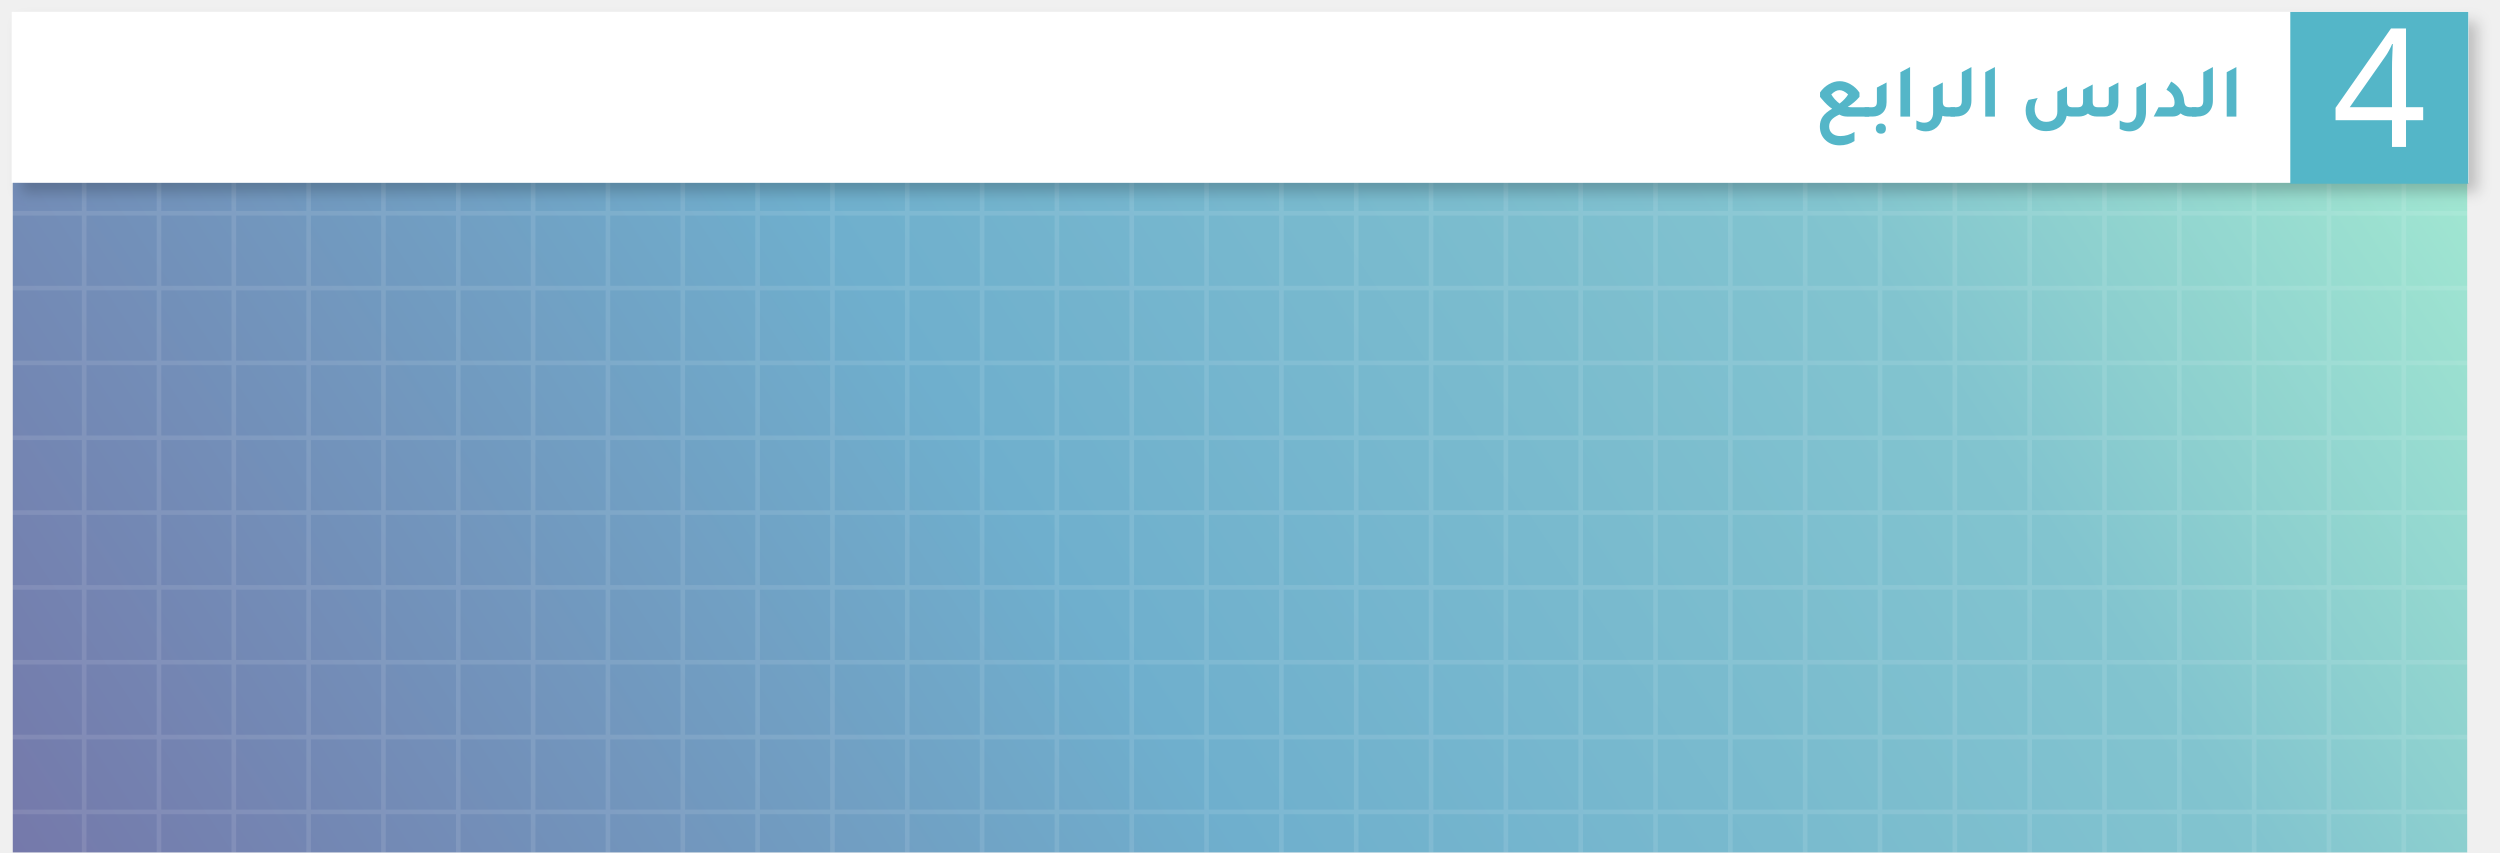
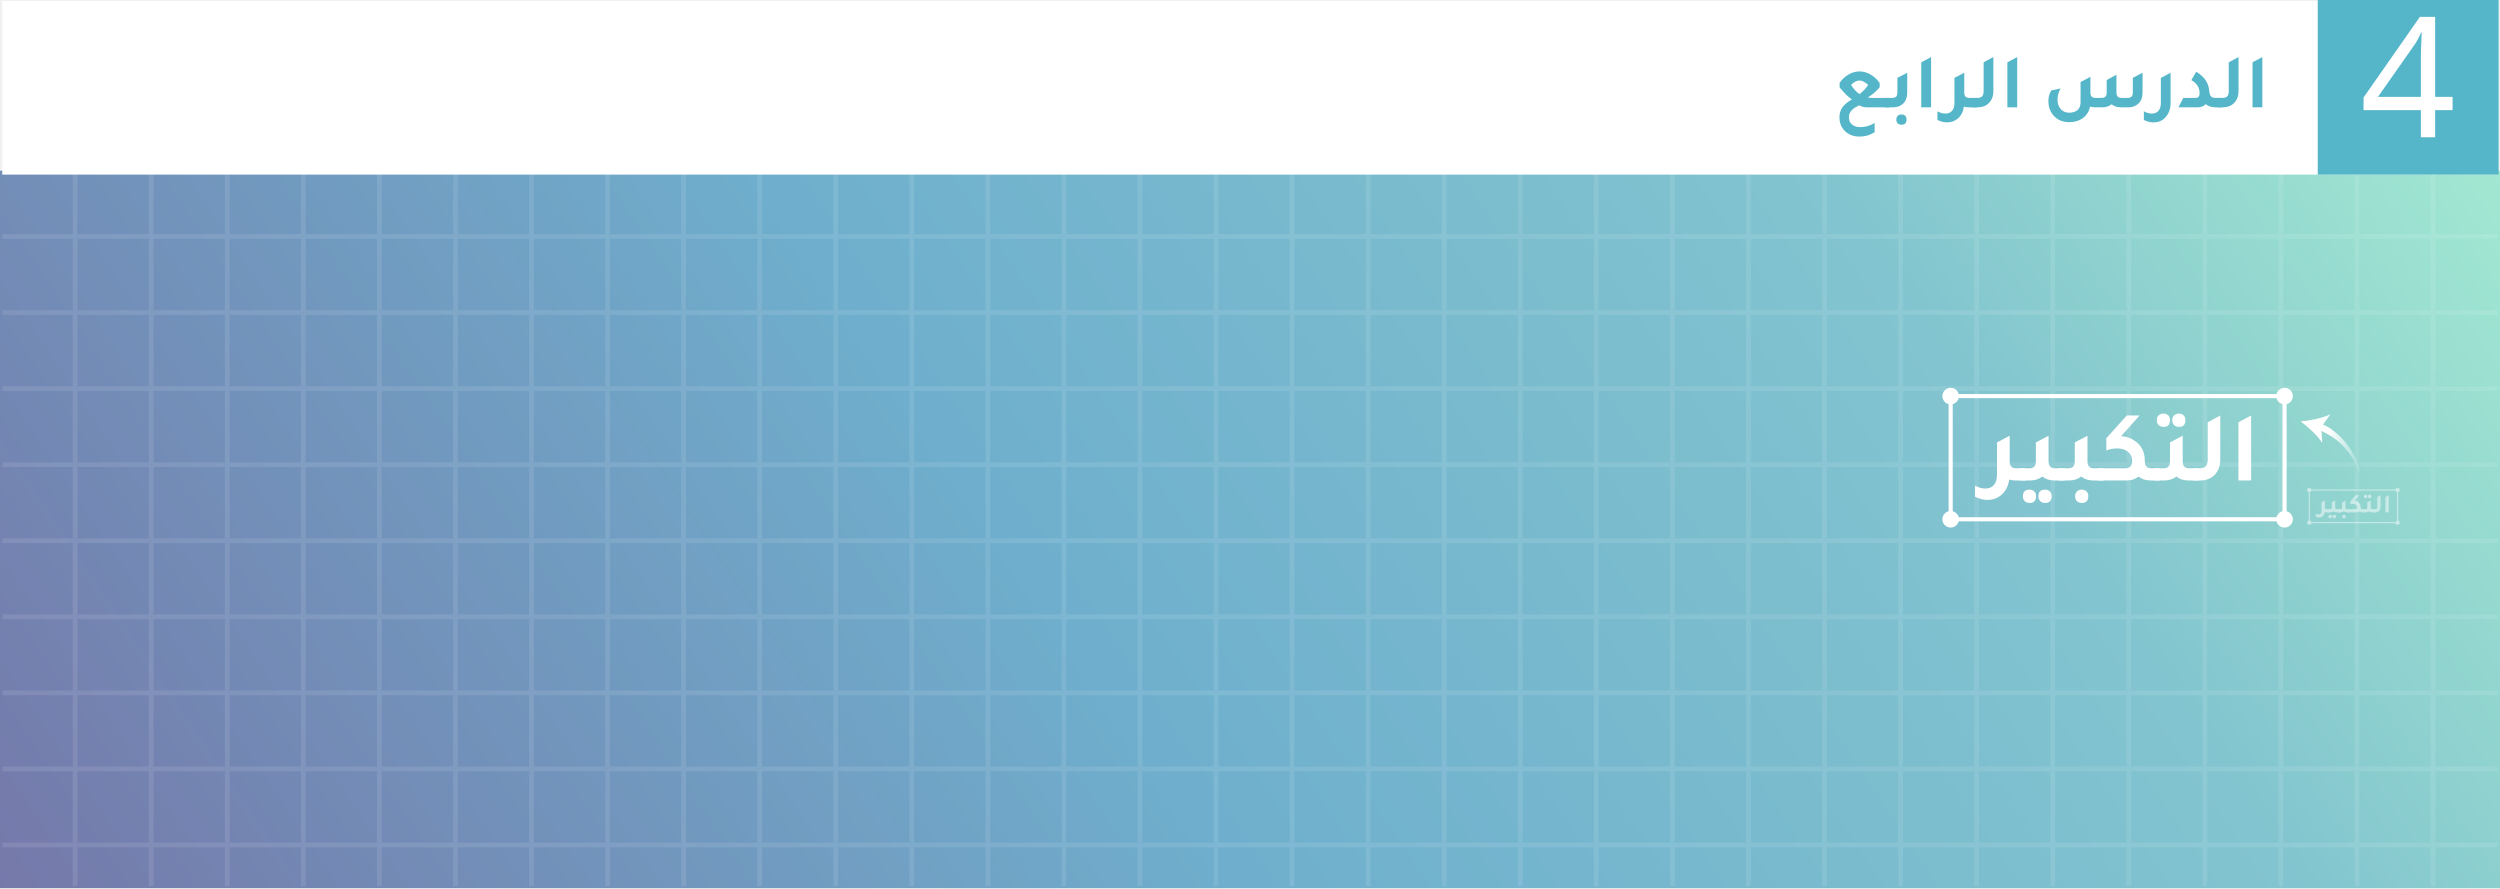
- <svg xmlns="http://www.w3.org/2000/svg" id="Layer_2" data-name="Layer 2" viewBox="0 0 1954 666.3">
+ <svg xmlns="http://www.w3.org/2000/svg" xmlns:xlink="http://www.w3.org/1999/xlink" id="Layer_2" data-name="Layer 2" viewBox="0 0 1922.33 682.91">
  <defs>
    <style>
      .cls-1 {
+         fill: url(#linear-gradient-2);
+       }
+ 
+       .cls-2, .cls-3 {
        fill: #fff;
+       }
+ 
+       .cls-4 {
+         opacity: .5;
+       }
+ 
+       .cls-5 {
+         stroke-width: .84px;
+       }
+ 
+       .cls-5, .cls-6 {
+         stroke-miterlimit: 10;
+       }
+ 
+       .cls-5, .cls-6, .cls-7, .cls-8 {
+         fill: none;
+       }
+ 
+       .cls-5, .cls-6, .cls-8 {
+         stroke: #fff;
+       }
+ 
+       .cls-6 {
+         stroke-width: 3.16px;
+       }
+ 
+       .cls-9 {
+         opacity: .1;
+       }
+ 
+       .cls-10 {
+         clip-path: url(#clippath);
+       }
+ 
+       .cls-3 {
        font-family: Tajawal-Bold, Tajawal;
-         font-size: 128.95px;
-       }
- 
-       .cls-2 {
-         opacity: .1;
-       }
- 
-       .cls-3 {
-         clip-path: url(#clippath);
-       }
- 
-       .cls-4, .cls-5 {
-         fill: none;
-       }
- 
-       .cls-6 {
-         fill: url(#linear-gradient-2);
-         filter: url(#drop-shadow-1);
-       }
- 
-       .cls-7 {
+         font-size: 128.93px;
+       }
+ 
+       .cls-11 {
+         fill: url(#linear-gradient-3);
+       }
+ 
+       .cls-12 {
        fill: url(#linear-gradient);
      }

+       .cls-13 {
+         fill: url(#linear-gradient-4);
+       }
+ 
+       .cls-14 {
+         fill: #54b6c8;
+       }
+ 
      .cls-8 {
-         fill: #54b6c8;
-       }
- 
-       .cls-5 {
-         stroke: #fff;
        stroke-linecap: round;
        stroke-linejoin: round;
        stroke-width: 3.61px;
      }
    </style>
-     <linearGradient id="linear-gradient" x1="59.7" y1="1001.89" x2="1887.95" y2="-225.8" gradientUnits="userSpaceOnUse">
+     <linearGradient id="linear-gradient" x1="49.72" y1="1019.12" x2="1881.95" y2="-211.24" gradientUnits="userSpaceOnUse">
      <stop offset="0" stop-color="#766fa4" />
      <stop offset=".43" stop-color="#6fafcd" />
      <stop offset=".73" stop-color="#82c4cf" />
      <stop offset=".8" stop-color="#8ed1cf" />
      <stop offset=".92" stop-color="#a0e6d1" />
      <stop offset="1" stop-color="#a7eed2" />
    </linearGradient>
    <clipPath id="clippath">
-       <rect class="cls-4" x="9.82" y="116.06" width="1918.7" height="550.24" />
+       <rect class="cls-7" x="1.82" y="131.2" width="1918.7" height="550.24" />
    </clipPath>
-     <linearGradient id="linear-gradient-2" x1="9.17" y1="76.08" x2="1929.17" y2="76.08" gradientUnits="userSpaceOnUse">
+     <linearGradient id="linear-gradient-2" x1="1768.69" y1="344.74" x2="1816.89" y2="344.74" gradientUnits="userSpaceOnUse">
+       <stop offset=".47" stop-color="#fff" />
+       <stop offset="1" stop-color="#fff" stop-opacity=".05" />
+     </linearGradient>
+     <linearGradient id="linear-gradient-3" y1="329.61" y2="329.61" xlink:href="#linear-gradient-2" />
+     <linearGradient id="linear-gradient-4" x1="1.74" y1="67.54" x2="1920.58" y2="67.54" gradientUnits="userSpaceOnUse">
      <stop offset="0" stop-color="#fff" />
      <stop offset="1" stop-color="#fff" />
    </linearGradient>
-     <filter id="drop-shadow-1" filterUnits="userSpaceOnUse">
-       <feOffset dx="7.51" dy="7.51" />
-       <feGaussianBlur result="blur" stdDeviation="5.36" />
-       <feFlood flood-color="#000" flood-opacity=".2" />
-       <feComposite in2="blur" operator="in" />
-       <feComposite in="SourceGraphic" />
-     </filter>
  </defs>
-   <g id="Layer_2-2" data-name="Layer 2">
+   <g id="Layer_1-2" data-name="Layer 1">
    <g>
      <g>
-         <rect class="cls-7" x="9.99" y="116.1" width="1918.37" height="550.14" />
-         <g class="cls-3">
-           <g class="cls-2">
-             <g>
-               <g>
-                 <line class="cls-5" x1="7.29" y1="-476.64" x2="7.29" y2="1453.36" />
-                 <line class="cls-5" x1="65.78" y1="-476.64" x2="65.78" y2="1453.36" />
-                 <line class="cls-5" x1="124.26" y1="-476.64" x2="124.26" y2="1453.36" />
-                 <line class="cls-5" x1="182.75" y1="-476.64" x2="182.75" y2="1453.36" />
-                 <line class="cls-5" x1="241.23" y1="-476.64" x2="241.23" y2="1453.36" />
-                 <line class="cls-5" x1="299.72" y1="-476.64" x2="299.72" y2="1453.36" />
-                 <line class="cls-5" x1="358.21" y1="-476.64" x2="358.21" y2="1453.36" />
-                 <line class="cls-5" x1="416.69" y1="-476.64" x2="416.69" y2="1453.36" />
-                 <line class="cls-5" x1="475.17" y1="-476.64" x2="475.17" y2="1453.36" />
-                 <line class="cls-5" x1="533.66" y1="-476.64" x2="533.66" y2="1453.36" />
-                 <line class="cls-5" x1="592.14" y1="-476.64" x2="592.14" y2="1453.36" />
-                 <line class="cls-5" x1="650.63" y1="-476.64" x2="650.63" y2="1453.36" />
-                 <line class="cls-5" x1="709.12" y1="-476.64" x2="709.12" y2="1453.36" />
-                 <line class="cls-5" x1="767.6" y1="-476.64" x2="767.6" y2="1453.36" />
-                 <line class="cls-5" x1="826.09" y1="-476.64" x2="826.09" y2="1453.36" />
-                 <line class="cls-5" x1="884.57" y1="-476.64" x2="884.57" y2="1453.36" />
-                 <line class="cls-5" x1="943.05" y1="-476.64" x2="943.05" y2="1453.36" />
-                 <line class="cls-5" x1="1001.54" y1="-476.64" x2="1001.54" y2="1453.36" />
-                 <line class="cls-5" x1="1060.02" y1="-476.64" x2="1060.02" y2="1453.36" />
-                 <line class="cls-5" x1="1118.51" y1="-476.64" x2="1118.51" y2="1453.36" />
-                 <line class="cls-5" x1="1177" y1="-476.64" x2="1177" y2="1453.36" />
-                 <line class="cls-5" x1="1235.48" y1="-476.64" x2="1235.48" y2="1453.36" />
-                 <line class="cls-5" x1="1293.97" y1="-476.64" x2="1293.97" y2="1453.36" />
-                 <line class="cls-5" x1="1352.45" y1="-476.64" x2="1352.45" y2="1453.36" />
-                 <line class="cls-5" x1="1410.93" y1="-476.64" x2="1410.93" y2="1453.36" />
-                 <line class="cls-5" x1="1469.42" y1="-476.64" x2="1469.42" y2="1453.36" />
-                 <line class="cls-5" x1="1527.91" y1="-476.64" x2="1527.91" y2="1453.36" />
-                 <line class="cls-5" x1="1586.39" y1="-476.64" x2="1586.39" y2="1453.36" />
-                 <line class="cls-5" x1="1644.88" y1="-476.64" x2="1644.88" y2="1453.36" />
-                 <line class="cls-5" x1="1703.36" y1="-476.64" x2="1703.36" y2="1453.36" />
-                 <line class="cls-5" x1="1761.85" y1="-476.64" x2="1761.85" y2="1453.36" />
-                 <line class="cls-5" x1="1820.33" y1="-476.64" x2="1820.33" y2="1453.36" />
-                 <line class="cls-5" x1="1878.81" y1="-476.64" x2="1878.81" y2="1453.36" />
-                 <line class="cls-5" x1="1937.31" y1="-476.64" x2="1937.31" y2="1453.36" />
-               </g>
-               <g>
-                 <line class="cls-5" x1="1937.3" y1="49.72" x2="7.29" y2="49.72" />
-                 <line class="cls-5" x1="1937.3" y1="108.2" x2="7.29" y2="108.2" />
-                 <line class="cls-5" x1="1937.3" y1="166.69" x2="7.29" y2="166.69" />
-                 <line class="cls-5" x1="1937.3" y1="225.18" x2="7.29" y2="225.18" />
-                 <line class="cls-5" x1="1937.3" y1="283.66" x2="7.29" y2="283.66" />
-                 <line class="cls-5" x1="1937.3" y1="342.15" x2="7.29" y2="342.15" />
-                 <line class="cls-5" x1="1937.3" y1="400.63" x2="7.29" y2="400.63" />
-                 <line class="cls-5" x1="1937.3" y1="459.11" x2="7.29" y2="459.11" />
-                 <line class="cls-5" x1="1937.3" y1="517.6" x2="7.29" y2="517.6" />
-                 <line class="cls-5" x1="1937.3" y1="576.09" x2="7.29" y2="576.09" />
-                 <line class="cls-5" x1="1937.3" y1="634.57" x2="7.29" y2="634.57" />
-               </g>
-             </g>
-           </g>
-         </g>
-         <rect class="cls-6" x="9.17" y="9.28" width="1920" height="133.59" />
+         <rect class="cls-12" y="131.24" width="1922.33" height="551.67" />
+         <g class="cls-10">
+           <g class="cls-9">
+             <g>
+               <g>
+                 <line class="cls-8" x1="-.71" y1="-461.5" x2="-.71" y2="1468.51" />
+                 <line class="cls-8" x1="57.78" y1="-461.5" x2="57.78" y2="1468.51" />
+                 <line class="cls-8" x1="116.26" y1="-461.5" x2="116.26" y2="1468.51" />
+                 <line class="cls-8" x1="174.75" y1="-461.5" x2="174.75" y2="1468.51" />
+                 <line class="cls-8" x1="233.23" y1="-461.5" x2="233.23" y2="1468.51" />
+                 <line class="cls-8" x1="291.71" y1="-461.5" x2="291.71" y2="1468.51" />
+                 <line class="cls-8" x1="350.21" y1="-461.5" x2="350.21" y2="1468.51" />
+                 <line class="cls-8" x1="408.69" y1="-461.5" x2="408.69" y2="1468.51" />
+                 <line class="cls-8" x1="467.17" y1="-461.5" x2="467.17" y2="1468.51" />
+                 <line class="cls-8" x1="525.66" y1="-461.5" x2="525.66" y2="1468.51" />
+                 <line class="cls-8" x1="584.14" y1="-461.5" x2="584.14" y2="1468.51" />
+                 <line class="cls-8" x1="642.63" y1="-461.5" x2="642.63" y2="1468.51" />
+                 <line class="cls-8" x1="701.11" y1="-461.5" x2="701.11" y2="1468.51" />
+                 <line class="cls-8" x1="759.6" y1="-461.5" x2="759.6" y2="1468.51" />
+                 <line class="cls-8" x1="818.09" y1="-461.5" x2="818.09" y2="1468.51" />
+                 <line class="cls-8" x1="876.57" y1="-461.5" x2="876.57" y2="1468.51" />
+                 <line class="cls-8" x1="935.05" y1="-461.5" x2="935.05" y2="1468.51" />
+                 <line class="cls-8" x1="993.54" y1="-461.5" x2="993.54" y2="1468.51" />
+                 <line class="cls-8" x1="1052.02" y1="-461.5" x2="1052.02" y2="1468.51" />
+                 <line class="cls-8" x1="1110.51" y1="-461.5" x2="1110.51" y2="1468.51" />
+                 <line class="cls-8" x1="1169" y1="-461.5" x2="1169" y2="1468.51" />
+                 <line class="cls-8" x1="1227.48" y1="-461.5" x2="1227.48" y2="1468.51" />
+                 <line class="cls-8" x1="1285.97" y1="-461.5" x2="1285.97" y2="1468.51" />
+                 <line class="cls-8" x1="1344.45" y1="-461.5" x2="1344.45" y2="1468.51" />
+                 <line class="cls-8" x1="1402.93" y1="-461.5" x2="1402.93" y2="1468.51" />
+                 <line class="cls-8" x1="1461.42" y1="-461.5" x2="1461.42" y2="1468.51" />
+                 <line class="cls-8" x1="1519.9" y1="-461.5" x2="1519.9" y2="1468.51" />
+                 <line class="cls-8" x1="1578.39" y1="-461.5" x2="1578.39" y2="1468.51" />
+                 <line class="cls-8" x1="1636.88" y1="-461.5" x2="1636.88" y2="1468.51" />
+                 <line class="cls-8" x1="1695.36" y1="-461.5" x2="1695.36" y2="1468.51" />
+                 <line class="cls-8" x1="1753.85" y1="-461.5" x2="1753.85" y2="1468.51" />
+                 <line class="cls-8" x1="1812.33" y1="-461.5" x2="1812.33" y2="1468.51" />
+                 <line class="cls-8" x1="1870.81" y1="-461.5" x2="1870.81" y2="1468.51" />
+               </g>
+               <g>
+                 <line class="cls-8" x1="1929.3" y1="6.38" x2="-.71" y2="6.38" />
+                 <line class="cls-8" x1="1929.3" y1="64.87" x2="-.71" y2="64.87" />
+                 <line class="cls-8" x1="1929.3" y1="123.35" x2="-.71" y2="123.35" />
+                 <line class="cls-8" x1="1929.3" y1="181.83" x2="-.71" y2="181.83" />
+                 <line class="cls-8" x1="1929.3" y1="240.32" x2="-.71" y2="240.32" />
+                 <line class="cls-8" x1="1929.3" y1="298.8" x2="-.71" y2="298.8" />
+                 <line class="cls-8" x1="1929.3" y1="357.29" x2="-.71" y2="357.29" />
+                 <line class="cls-8" x1="1929.3" y1="415.78" x2="-.71" y2="415.78" />
+                 <line class="cls-8" x1="1929.3" y1="474.26" x2="-.71" y2="474.26" />
+                 <line class="cls-8" x1="1929.3" y1="532.74" x2="-.71" y2="532.74" />
+                 <line class="cls-8" x1="1929.3" y1="591.23" x2="-.71" y2="591.23" />
+                 <line class="cls-8" x1="1929.3" y1="649.72" x2="-.71" y2="649.72" />
+               </g>
+             </g>
+           </g>
+         </g>
        <g>
-           <path class="cls-8" d="M1449.47,110.25c-3.44,2.24-7.3,3.36-11.58,3.36-4.72,0-8.54-1.48-11.46-4.44-2.68-2.72-4.02-6.18-4.02-10.38,0-2.92,.75-5.46,2.25-7.62,1.5-2.16,3.95-4.22,7.35-6.18-2.32-1.4-5.14-4.08-8.46-8.04-.44-.52-.78-.94-1.02-1.26v-3.42c1.8-2.68,4.09-4.82,6.87-6.42,2.78-1.6,5.61-2.4,8.49-2.4s5.72,.81,8.52,2.43,5.12,3.79,6.96,6.51v3.3c-2.48,2.96-5.54,5.58-9.18,7.86,1.36,.2,2.6,.3,3.72,.3h13.02l.06,7.26h-17.34c-2.2,0-4.2-.52-6-1.56-2.88,1.32-4.93,2.7-6.15,4.14-1.22,1.44-1.83,3.16-1.83,5.16,0,2.28,.79,4.1,2.37,5.46,1.58,1.36,3.71,2.04,6.39,2.04,3.92,0,7.6-1.08,11.04-3.24v7.14Zm-11.64-29.29c3-2.36,5.22-4.74,6.66-7.14-2.4-2.24-4.64-3.36-6.72-3.36s-4.18,1.12-6.42,3.36c1.6,2.76,3.76,5.14,6.48,7.14Z" />
-           <path class="cls-8" d="M1457.39,91.1v-7.26h5.4c1.52,0,2.6-.33,3.24-.99,.64-.66,.96-1.77,.96-3.33v-11.1l7.56-3.96v15.42c0,3.64-1.12,6.48-3.36,8.52-1.96,1.8-4.52,2.7-7.68,2.7h-6.12Zm12.72,13.38c-1.2,0-2.16-.36-2.88-1.08-.72-.72-1.08-1.7-1.08-2.94,0-1.16,.36-2.1,1.08-2.82,.72-.72,1.68-1.08,2.88-1.08s2.15,.35,2.85,1.05c.7,.7,1.05,1.65,1.05,2.85,0,2.68-1.3,4.02-3.9,4.02Z" />
-           <path class="cls-8" d="M1485.36,91.1V56.42l7.56-4.02v38.71h-7.56Z" />
-           <path class="cls-8" d="M1522.69,83.84h5.4v7.26h-6.12c-1.36,0-2.62-.18-3.78-.54-.52,3.84-2.06,6.88-4.62,9.12-2.32,2-5.1,3-8.34,3-2.52,0-4.98-.64-7.38-1.92v-6.6c2.08,1.16,4.12,1.74,6.12,1.74,2.2,0,3.91-.71,5.13-2.13,1.22-1.42,1.83-3.39,1.83-5.91v-19.44l4.92-2.58,2.58-1.38v.06l.06-.06v15.06c0,1.56,.32,2.67,.96,3.33,.64,.66,1.72,.99,3.24,.99Z" />
-           <path class="cls-8" d="M1524.49,91.1v-7.26h3.78c1.84,0,3.15-.4,3.93-1.2,.78-.8,1.17-2.16,1.17-4.08v-22.14l7.5-4.02v26.22c0,3.88-1.18,6.98-3.54,9.3-2.16,2.12-5.04,3.18-8.64,3.18h-4.2Z" />
-           <path class="cls-8" d="M1551.67,91.1V56.42l7.56-4.02v38.71h-7.56Z" />
-           <path class="cls-8" d="M1648.23,68.42l7.5-3.96v15.42c0,3.6-1.1,6.42-3.3,8.46-1.92,1.8-4.44,2.72-7.56,2.76h-5.7c-2.96,0-5.38-.78-7.26-2.34-1.88,1.52-4.24,2.3-7.08,2.34h-5.76c-1.36,0-2.62-.18-3.78-.54-.76,3.84-2.7,6.86-5.82,9.06-2.8,1.92-6.2,2.88-10.2,2.88-5.4,0-9.58-1.9-12.54-5.7-2.32-2.96-3.48-6.44-3.48-10.44,0-3.16,.74-5.92,2.22-8.28l7.2-1.5c-1.6,2.72-2.4,5.58-2.4,8.58s.86,5.5,2.58,7.38c1.64,1.8,3.78,2.7,6.42,2.7s4.91-.7,6.45-2.1c1.54-1.4,2.31-3.36,2.31-5.88v-15.66l7.56-3.96v11.88c0,1.56,.33,2.67,.99,3.33s1.75,.99,3.27,.99h4.02c1.52,0,2.61-.33,3.27-.99s.99-1.77,.99-3.33v-9.48l7.5-4.02v13.5c0,1.56,.33,2.67,.99,3.33s1.75,.99,3.27,.99h4.08c1.52,0,2.61-.33,3.27-.99s.99-1.77,.99-3.33v-11.1Z" />
-           <path class="cls-8" d="M1677.33,87.38c0,4.64-1.28,8.4-3.84,11.28-2.36,2.68-5.48,4.02-9.36,4.02-2.52,0-4.98-.64-7.38-1.92v-6.6c2.08,1.16,4.12,1.74,6.12,1.74,2.2,0,3.91-.71,5.13-2.13,1.22-1.42,1.83-3.39,1.83-5.91v-19.38l7.5-4.02v22.92Z" />
-           <path class="cls-8" d="M1683.33,91.1l3.78-7.26h9.48c2.04,0,3.06-1.18,3.06-3.54,0-4.4-2.12-7.78-6.36-10.14l3.72-6.42c6.24,3.64,9.6,8.58,10.08,14.82,.16,2,.61,3.38,1.35,4.14,.74,.76,2.01,1.14,3.81,1.14h4.56v7.26h-4.98c-2.96,0-5.46-.82-7.5-2.46-1.48,1.64-3.6,2.46-6.36,2.46h-14.64Z" />
-           <path class="cls-8" d="M1713.22,91.1v-7.26h3.78c1.84,0,3.15-.4,3.93-1.2,.78-.8,1.17-2.16,1.17-4.08v-22.14l7.5-4.02v26.22c0,3.88-1.18,6.98-3.54,9.3-2.16,2.12-5.04,3.18-8.64,3.18h-4.2Z" />
-           <path class="cls-8" d="M1740.4,91.1V56.42l7.56-4.02v38.71h-7.56Z" />
-         </g>
-         <rect class="cls-8" x="1790.1" y="9.34" width="139.06" height="134.27" />
+           <g class="cls-4">
+             <g>
+               <path class="cls-2" d="M1789.13,391.51h1.84v2.48h-2.09c-.46,0-.89-.06-1.29-.18-.18,1.31-.7,2.35-1.58,3.12-.79,.68-1.74,1.02-2.85,1.02-.86,0-1.7-.22-2.52-.66v-2.25c.71,.4,1.41,.59,2.09,.59,.75,0,1.33-.24,1.75-.73,.42-.49,.62-1.16,.62-2.02v-6.64l1.68-.88,.88-.47v.02l.02-.02v5.14c0,.53,.11,.91,.33,1.14s.59,.34,1.11,.34Z" />
+               <path class="cls-2" d="M1797.04,391.51h1.84v2.48h-2.09c-1,0-1.82-.27-2.48-.8-.66,.53-1.48,.8-2.48,.8h-2.09v-2.48h1.84c.52,0,.89-.11,1.11-.34s.33-.6,.33-1.14v-3.79l2.58-1.35v5.14c0,.53,.11,.91,.33,1.14s.59,.34,1.11,.34Zm-5.31,4.34c.41,0,.73,.12,.97,.36,.24,.24,.36,.56,.36,.97,0,.92-.44,1.37-1.33,1.37-.41,0-.74-.12-.98-.37-.25-.25-.37-.58-.37-1,0-.89,.45-1.33,1.35-1.33Zm3.16,0c.41,0,.73,.12,.97,.36,.24,.24,.36,.56,.36,.97,0,.92-.44,1.37-1.33,1.37-.41,0-.74-.12-.98-.37-.25-.25-.37-.58-.37-1,0-.89,.45-1.33,1.35-1.33Z" />
+               <path class="cls-2" d="M1804.95,391.51h1.84v2.48h-2.09c-1,0-1.82-.27-2.48-.8-.66,.53-1.48,.8-2.48,.8h-2.09v-2.48h1.84c.52,0,.89-.11,1.11-.34s.33-.6,.33-1.14v-3.79l2.58-1.35v5.14c0,.53,.11,.91,.33,1.14s.59,.34,1.11,.34Zm-2.6,4.34c.41,0,.73,.12,.97,.36,.24,.24,.36,.56,.36,.97,0,.92-.44,1.37-1.33,1.37-.41,0-.74-.12-.98-.37-.25-.25-.37-.58-.37-1,0-.4,.12-.72,.37-.96s.57-.37,.98-.37Z" />
+               <path class="cls-2" d="M1816.63,391.51h1.62v2.48h-1.89c-1,0-1.82-.27-2.46-.8-.66,.53-1.48,.8-2.48,.8h-5.86v-2.48h5.6c.96,0,1.43-.47,1.43-1.41v-.12c0-.75-.28-1.36-.84-1.81-.56-.46-1.3-.69-2.21-.69-.7,0-1.43,.14-2.19,.41v-2.48l4.16-4.63h2.6l-3.73,4.18c1.08,.11,2,.43,2.75,.96,1.37,.93,2.05,2.27,2.05,4.04v.08c0,.53,.11,.91,.34,1.14s.6,.34,1.12,.34Z" />
+               <path class="cls-2" d="M1824.32,391.51h1.84v2.48h-2.09c-1,0-1.82-.27-2.48-.8-.66,.53-1.48,.8-2.48,.8h-2.09v-2.48h1.84c.52,0,.89-.11,1.11-.34s.33-.6,.33-1.14v-3.79l2.58-1.35v5.14c0,.53,.11,.91,.33,1.14s.59,.34,1.11,.34Zm-5.35-8.42c-.41,0-.74-.12-.98-.37-.25-.25-.37-.58-.37-1,0-.4,.12-.72,.37-.96,.25-.25,.57-.37,.98-.37s.73,.12,.97,.36c.24,.24,.36,.56,.36,.97,0,.92-.44,1.37-1.33,1.37Zm3.14,0c-.41,0-.74-.13-.98-.38-.25-.25-.37-.58-.37-.99s.13-.72,.38-.96c.25-.25,.58-.37,.97-.37s.73,.12,.97,.36c.24,.24,.36,.56,.36,.97,0,.92-.44,1.37-1.33,1.37Z" />
+               <path class="cls-2" d="M1824.93,393.99v-2.48h1.29c.63,0,1.08-.14,1.34-.41,.27-.27,.4-.74,.4-1.39v-7.56l2.56-1.37v8.96c0,1.33-.4,2.38-1.21,3.18-.74,.72-1.72,1.09-2.95,1.09h-1.43Z" />
+               <path class="cls-2" d="M1834.21,393.99v-11.85l2.58-1.37v13.22h-2.58Z" />
+             </g>
+             <g>
+               <g>
+                 <circle class="cls-2" cx="1843.6" cy="376.82" r="1.68" />
+                 <circle class="cls-2" cx="1843.6" cy="401.88" r="1.68" />
+                 <circle class="cls-2" cx="1775.68" cy="376.82" r="1.68" />
+                 <circle class="cls-2" cx="1775.68" cy="401.88" r="1.68" />
+               </g>
+               <line class="cls-5" x1="1775.68" y1="376.82" x2="1843.69" y2="376.82" />
+               <line class="cls-5" x1="1775.68" y1="401.88" x2="1843.69" y2="401.88" />
+               <line class="cls-5" x1="1843.6" y1="376.25" x2="1843.6" y2="401.88" />
+               <line class="cls-5" x1="1775.68" y1="376.25" x2="1775.68" y2="401.88" />
+             </g>
+           </g>
+           <g>
+             <g>
+               <path class="cls-2" d="M1550.75,360.08h6.97v9.37h-7.9c-1.76,0-3.38-.23-4.88-.7-.67,4.96-2.66,8.88-5.97,11.78-3,2.58-6.58,3.87-10.77,3.87-3.25,0-6.43-.83-9.53-2.48v-8.52c2.69,1.5,5.32,2.25,7.9,2.25,2.84,0,5.05-.92,6.62-2.75,1.58-1.83,2.36-4.38,2.36-7.63v-25.1l6.35-3.33,3.33-1.78v.08l.08-.08v19.45c0,2.01,.41,3.45,1.24,4.3,.83,.85,2.22,1.28,4.18,1.28Z" />
+               <path class="cls-2" d="M1580.65,360.08h6.97v9.37h-7.9c-3.77,0-6.9-1.01-9.37-3.02-2.48,2.01-5.61,3.02-9.38,3.02h-7.9v-9.37h6.97c1.96,0,3.36-.43,4.18-1.28s1.24-2.29,1.24-4.3v-14.33l9.76-5.11v19.45c0,2.01,.41,3.45,1.24,4.3,.83,.85,2.22,1.28,4.18,1.28Zm-20.07,16.42c1.55,0,2.78,.45,3.68,1.36,.9,.9,1.36,2.13,1.36,3.68,0,3.46-1.68,5.19-5.04,5.19-1.55,0-2.79-.46-3.72-1.39s-1.39-2.2-1.39-3.8c0-3.36,1.71-5.04,5.11-5.04Zm11.93,0c1.55,0,2.78,.45,3.68,1.36,.9,.9,1.36,2.13,1.36,3.68,0,3.46-1.68,5.19-5.04,5.19-1.55,0-2.79-.46-3.72-1.39s-1.39-2.2-1.39-3.8c0-3.36,1.7-5.04,5.11-5.04Z" />
+               <path class="cls-2" d="M1610.56,360.08h6.97v9.37h-7.9c-3.77,0-6.9-1.01-9.37-3.02-2.48,2.01-5.61,3.02-9.38,3.02h-7.9v-9.37h6.97c1.96,0,3.36-.43,4.18-1.28s1.24-2.29,1.24-4.3v-14.33l9.76-5.11v19.45c0,2.01,.41,3.45,1.24,4.3,.83,.85,2.22,1.28,4.18,1.28Zm-9.84,16.42c1.55,0,2.78,.45,3.68,1.36,.9,.9,1.36,2.13,1.36,3.68,0,3.46-1.68,5.19-5.04,5.19-1.55,0-2.79-.46-3.72-1.39s-1.39-2.2-1.39-3.8c0-1.5,.46-2.71,1.39-3.64s2.17-1.39,3.72-1.39Z" />
+               <path class="cls-2" d="M1654.72,360.08h6.12v9.37h-7.13c-3.77,0-6.87-1.01-9.3-3.02-2.48,2.01-5.6,3.02-9.37,3.02h-22.16v-9.37h21.15c3.62,0,5.42-1.78,5.42-5.35v-.46c0-2.84-1.06-5.13-3.18-6.86-2.12-1.73-4.91-2.6-8.37-2.6-2.63,0-5.4,.52-8.29,1.55v-9.37l15.73-17.51h9.84l-14.1,15.81c4.08,.41,7.54,1.63,10.38,3.64,5.16,3.51,7.75,8.6,7.75,15.26v.31c0,2.01,.43,3.45,1.28,4.3s2.26,1.28,4.22,1.28Z" />
+               <path class="cls-2" d="M1683.77,360.08h6.97v9.37h-7.9c-3.77,0-6.9-1.01-9.37-3.02-2.48,2.01-5.61,3.02-9.38,3.02h-7.9v-9.37h6.97c1.96,0,3.36-.43,4.18-1.28s1.24-2.29,1.24-4.3v-14.33l9.76-5.11v19.45c0,2.01,.41,3.45,1.24,4.3,.83,.85,2.22,1.28,4.18,1.28Zm-20.22-31.84c-1.55,0-2.79-.46-3.72-1.39s-1.39-2.19-1.39-3.8c0-1.5,.46-2.71,1.39-3.64s2.17-1.39,3.72-1.39,2.78,.45,3.68,1.36c.9,.9,1.36,2.13,1.36,3.68,0,3.46-1.68,5.19-5.04,5.19Zm11.85,0c-1.55,0-2.79-.48-3.72-1.43-.93-.96-1.39-2.21-1.39-3.76s.48-2.71,1.43-3.64c.96-.93,2.18-1.39,3.68-1.39s2.78,.45,3.68,1.36c.9,.9,1.36,2.13,1.36,3.68,0,3.46-1.68,5.19-5.04,5.19Z" />
+               <path class="cls-2" d="M1686.1,369.46v-9.37h4.88c2.38,0,4.07-.52,5.07-1.55,1.01-1.03,1.51-2.79,1.51-5.27v-28.59l9.68-5.19v33.86c0,5.01-1.52,9.01-4.57,12.01-2.79,2.74-6.51,4.11-11.16,4.11h-5.42Z" />
+               <path class="cls-2" d="M1721.2,369.46v-44.78l9.76-5.19v49.97h-9.76Z" />
+             </g>
+             <g>
+               <g>
+                 <circle class="cls-2" cx="1756.67" cy="304.57" r="6.37" />
+                 <circle class="cls-2" cx="1756.67" cy="399.29" r="6.37" />
+                 <circle class="cls-2" cx="1499.93" cy="304.57" r="6.37" />
+                 <circle class="cls-2" cx="1499.93" cy="399.29" r="6.37" />
+               </g>
+               <line class="cls-6" x1="1499.93" y1="304.57" x2="1756.99" y2="304.57" />
+               <line class="cls-6" x1="1499.93" y1="399.29" x2="1756.99" y2="399.29" />
+               <line class="cls-6" x1="1756.67" y1="302.42" x2="1756.67" y2="399.29" />
+               <line class="cls-6" x1="1499.93" y1="302.42" x2="1499.93" y2="399.29" />
+             </g>
+           </g>
+           <g>
+             <path class="cls-1" d="M1814.33,363.87c-1.34-3.9-3.04-7.66-5.16-11.13-2.12-3.47-4.55-6.72-7.35-9.61-2.77-2.9-5.82-5.53-9.21-7.61-1.69-1.05-3.45-1.96-5.18-2.9-1.73-.94-3.5-1.83-5.27-2.73l1.76-4.29c2.04,.7,4.03,1.57,5.92,2.63,1.89,1.06,3.65,2.34,5.33,3.69,3.35,2.73,6.45,5.71,9.12,9.05,1.34,1.66,2.55,3.42,3.67,5.22,1.13,1.8,2.11,3.68,2.99,5.6,1.76,3.83,3.08,7.84,3.87,11.94l-.47,.12Z" />
+             <path class="cls-11" d="M1768.99,324.02c7.27-.58,16.6-2.44,22.91-5.43l-7.09,9.89,.88,12.14c-3.81-5.84-10.8-12.31-16.69-16.6Z" />
+           </g>
+         </g>
      </g>
-       <text class="cls-1" transform="translate(1822.77 114.85)">
-         <tspan x="0" y="0">4</tspan>
-       </text>
+       <g>
+         <g>
+           <rect class="cls-13" x="1.74" y=".82" width="1918.83" height="133.43" />
+           <g>
+             <path class="cls-14" d="M1441.46,101.66c-3.44,2.24-7.29,3.36-11.57,3.36-4.71,0-8.53-1.48-11.45-4.44-2.68-2.72-4.02-6.17-4.02-10.37,0-2.92,.75-5.45,2.25-7.61,1.5-2.16,3.95-4.22,7.34-6.17-2.32-1.4-5.13-4.08-8.45-8.03-.44-.52-.78-.94-1.02-1.26v-3.42c1.8-2.68,4.08-4.81,6.86-6.41,2.78-1.6,5.6-2.4,8.48-2.4s5.71,.81,8.51,2.43,5.12,3.79,6.95,6.5v3.3c-2.48,2.96-5.54,5.57-9.17,7.85,1.36,.2,2.6,.3,3.72,.3h13.01l.06,7.25h-17.32c-2.2,0-4.2-.52-5.99-1.56-2.88,1.32-4.93,2.7-6.14,4.14-1.22,1.44-1.83,3.16-1.83,5.15,0,2.28,.79,4.1,2.37,5.45,1.58,1.36,3.71,2.04,6.38,2.04,3.92,0,7.59-1.08,11.03-3.24v7.13Zm-11.63-29.25c3-2.36,5.21-4.74,6.65-7.13-2.4-2.24-4.64-3.36-6.71-3.36s-4.18,1.12-6.41,3.36c1.6,2.76,3.76,5.13,6.47,7.13Z" />
+             <path class="cls-14" d="M1449.38,82.54v-7.25h5.39c1.52,0,2.6-.33,3.24-.99,.64-.66,.96-1.77,.96-3.33v-11.09l7.55-3.96v15.4c0,3.64-1.12,6.47-3.36,8.51-1.96,1.8-4.52,2.7-7.67,2.7h-6.11Zm12.71,13.37c-1.2,0-2.16-.36-2.88-1.08-.72-.72-1.08-1.7-1.08-2.94,0-1.16,.36-2.1,1.08-2.82,.72-.72,1.68-1.08,2.88-1.08s2.15,.35,2.85,1.05c.7,.7,1.05,1.65,1.05,2.85,0,2.68-1.3,4.02-3.9,4.02Z" />
+             <path class="cls-14" d="M1477.31,82.54V47.9l7.55-4.02v38.66h-7.55Z" />
+             <path class="cls-14" d="M1514.59,75.29h5.39v7.25h-6.11c-1.36,0-2.62-.18-3.78-.54-.52,3.84-2.06,6.87-4.62,9.11-2.32,2-5.09,3-8.33,3-2.52,0-4.97-.64-7.37-1.92v-6.59c2.08,1.16,4.12,1.74,6.11,1.74,2.2,0,3.91-.71,5.12-2.13,1.22-1.42,1.83-3.39,1.83-5.9v-19.42l4.91-2.58,2.58-1.38v.06l.06-.06v15.04c0,1.56,.32,2.67,.96,3.33,.64,.66,1.72,.99,3.24,.99Z" />
+             <path class="cls-14" d="M1516.39,82.54v-7.25h3.78c1.84,0,3.15-.4,3.93-1.2,.78-.8,1.17-2.16,1.17-4.08v-22.12l7.49-4.02v26.19c0,3.88-1.18,6.97-3.54,9.29-2.16,2.12-5.03,3.18-8.63,3.18h-4.2Z" />
+             <path class="cls-14" d="M1543.54,82.54V47.9l7.55-4.02v38.66h-7.55Z" />
+             <path class="cls-14" d="M1639.98,59.88l7.49-3.96v15.4c0,3.6-1.1,6.41-3.3,8.45-1.92,1.8-4.44,2.72-7.55,2.76h-5.69c-2.96,0-5.38-.78-7.25-2.34-1.88,1.52-4.24,2.3-7.07,2.34h-5.75c-1.36,0-2.62-.18-3.78-.54-.76,3.84-2.7,6.85-5.81,9.05-2.8,1.92-6.19,2.88-10.19,2.88-5.39,0-9.57-1.9-12.53-5.69-2.32-2.96-3.48-6.43-3.48-10.43,0-3.16,.74-5.91,2.22-8.27l7.19-1.5c-1.6,2.72-2.4,5.57-2.4,8.57s.86,5.49,2.58,7.37c1.64,1.8,3.78,2.7,6.41,2.7s4.9-.7,6.44-2.1c1.54-1.4,2.31-3.36,2.31-5.87v-15.64l7.55-3.96v11.87c0,1.56,.33,2.67,.99,3.33s1.75,.99,3.27,.99h4.02c1.52,0,2.61-.33,3.27-.99s.99-1.77,.99-3.33v-9.47l7.49-4.02v13.49c0,1.56,.33,2.67,.99,3.33s1.75,.99,3.27,.99h4.08c1.52,0,2.61-.33,3.27-.99s.99-1.77,.99-3.33v-11.09Z" />
+             <path class="cls-14" d="M1669.05,78.82c0,4.63-1.28,8.39-3.84,11.27-2.36,2.68-5.47,4.02-9.35,4.02-2.52,0-4.97-.64-7.37-1.92v-6.59c2.08,1.16,4.12,1.74,6.11,1.74,2.2,0,3.91-.71,5.12-2.13,1.22-1.42,1.83-3.39,1.83-5.9v-19.36l7.49-4.02v22.9Z" />
+             <path class="cls-14" d="M1675.04,82.54l3.78-7.25h9.47c2.04,0,3.06-1.18,3.06-3.54,0-4.4-2.12-7.77-6.35-10.13l3.72-6.41c6.23,3.64,9.59,8.57,10.07,14.8,.16,2,.61,3.38,1.35,4.14,.74,.76,2.01,1.14,3.81,1.14h4.56v7.25h-4.98c-2.96,0-5.45-.82-7.49-2.46-1.48,1.64-3.6,2.46-6.35,2.46h-14.62Z" />
+             <path class="cls-14" d="M1704.89,82.54v-7.25h3.78c1.84,0,3.15-.4,3.93-1.2,.78-.8,1.17-2.16,1.17-4.08v-22.12l7.49-4.02v26.19c0,3.88-1.18,6.97-3.54,9.29-2.16,2.12-5.03,3.18-8.63,3.18h-4.2Z" />
+             <path class="cls-14" d="M1732.04,82.54V47.9l7.55-4.02v38.66h-7.55Z" />
+           </g>
+         </g>
+         <g>
+           <rect class="cls-14" x="1782.18" y="0" width="139.06" height="134.27" />
+           <text class="cls-3" transform="translate(1814.7 105.55)">
+             <tspan x="0" y="0">4</tspan>
+           </text>
+         </g>
+       </g>
    </g>
  </g>
</svg>
